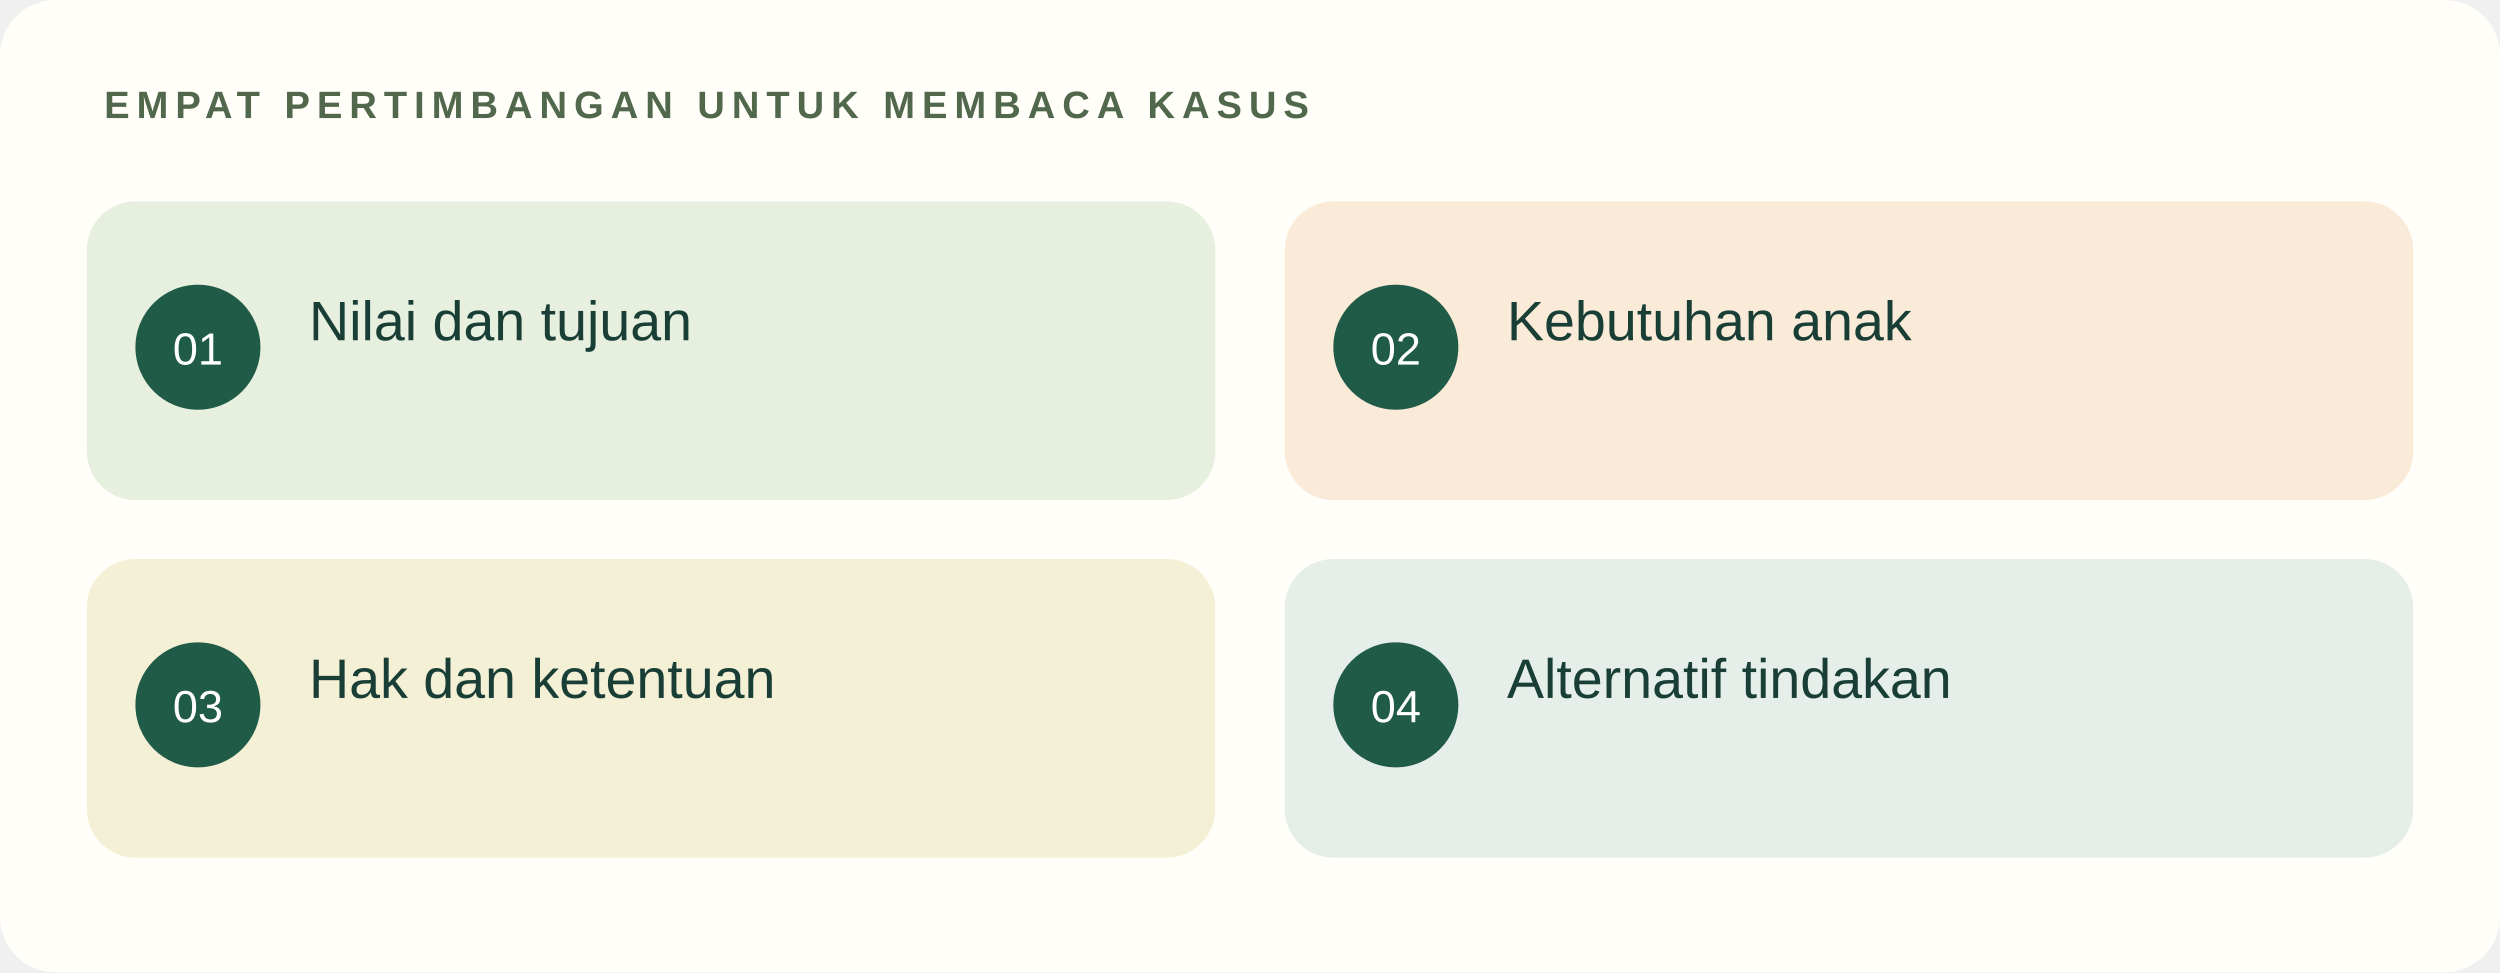
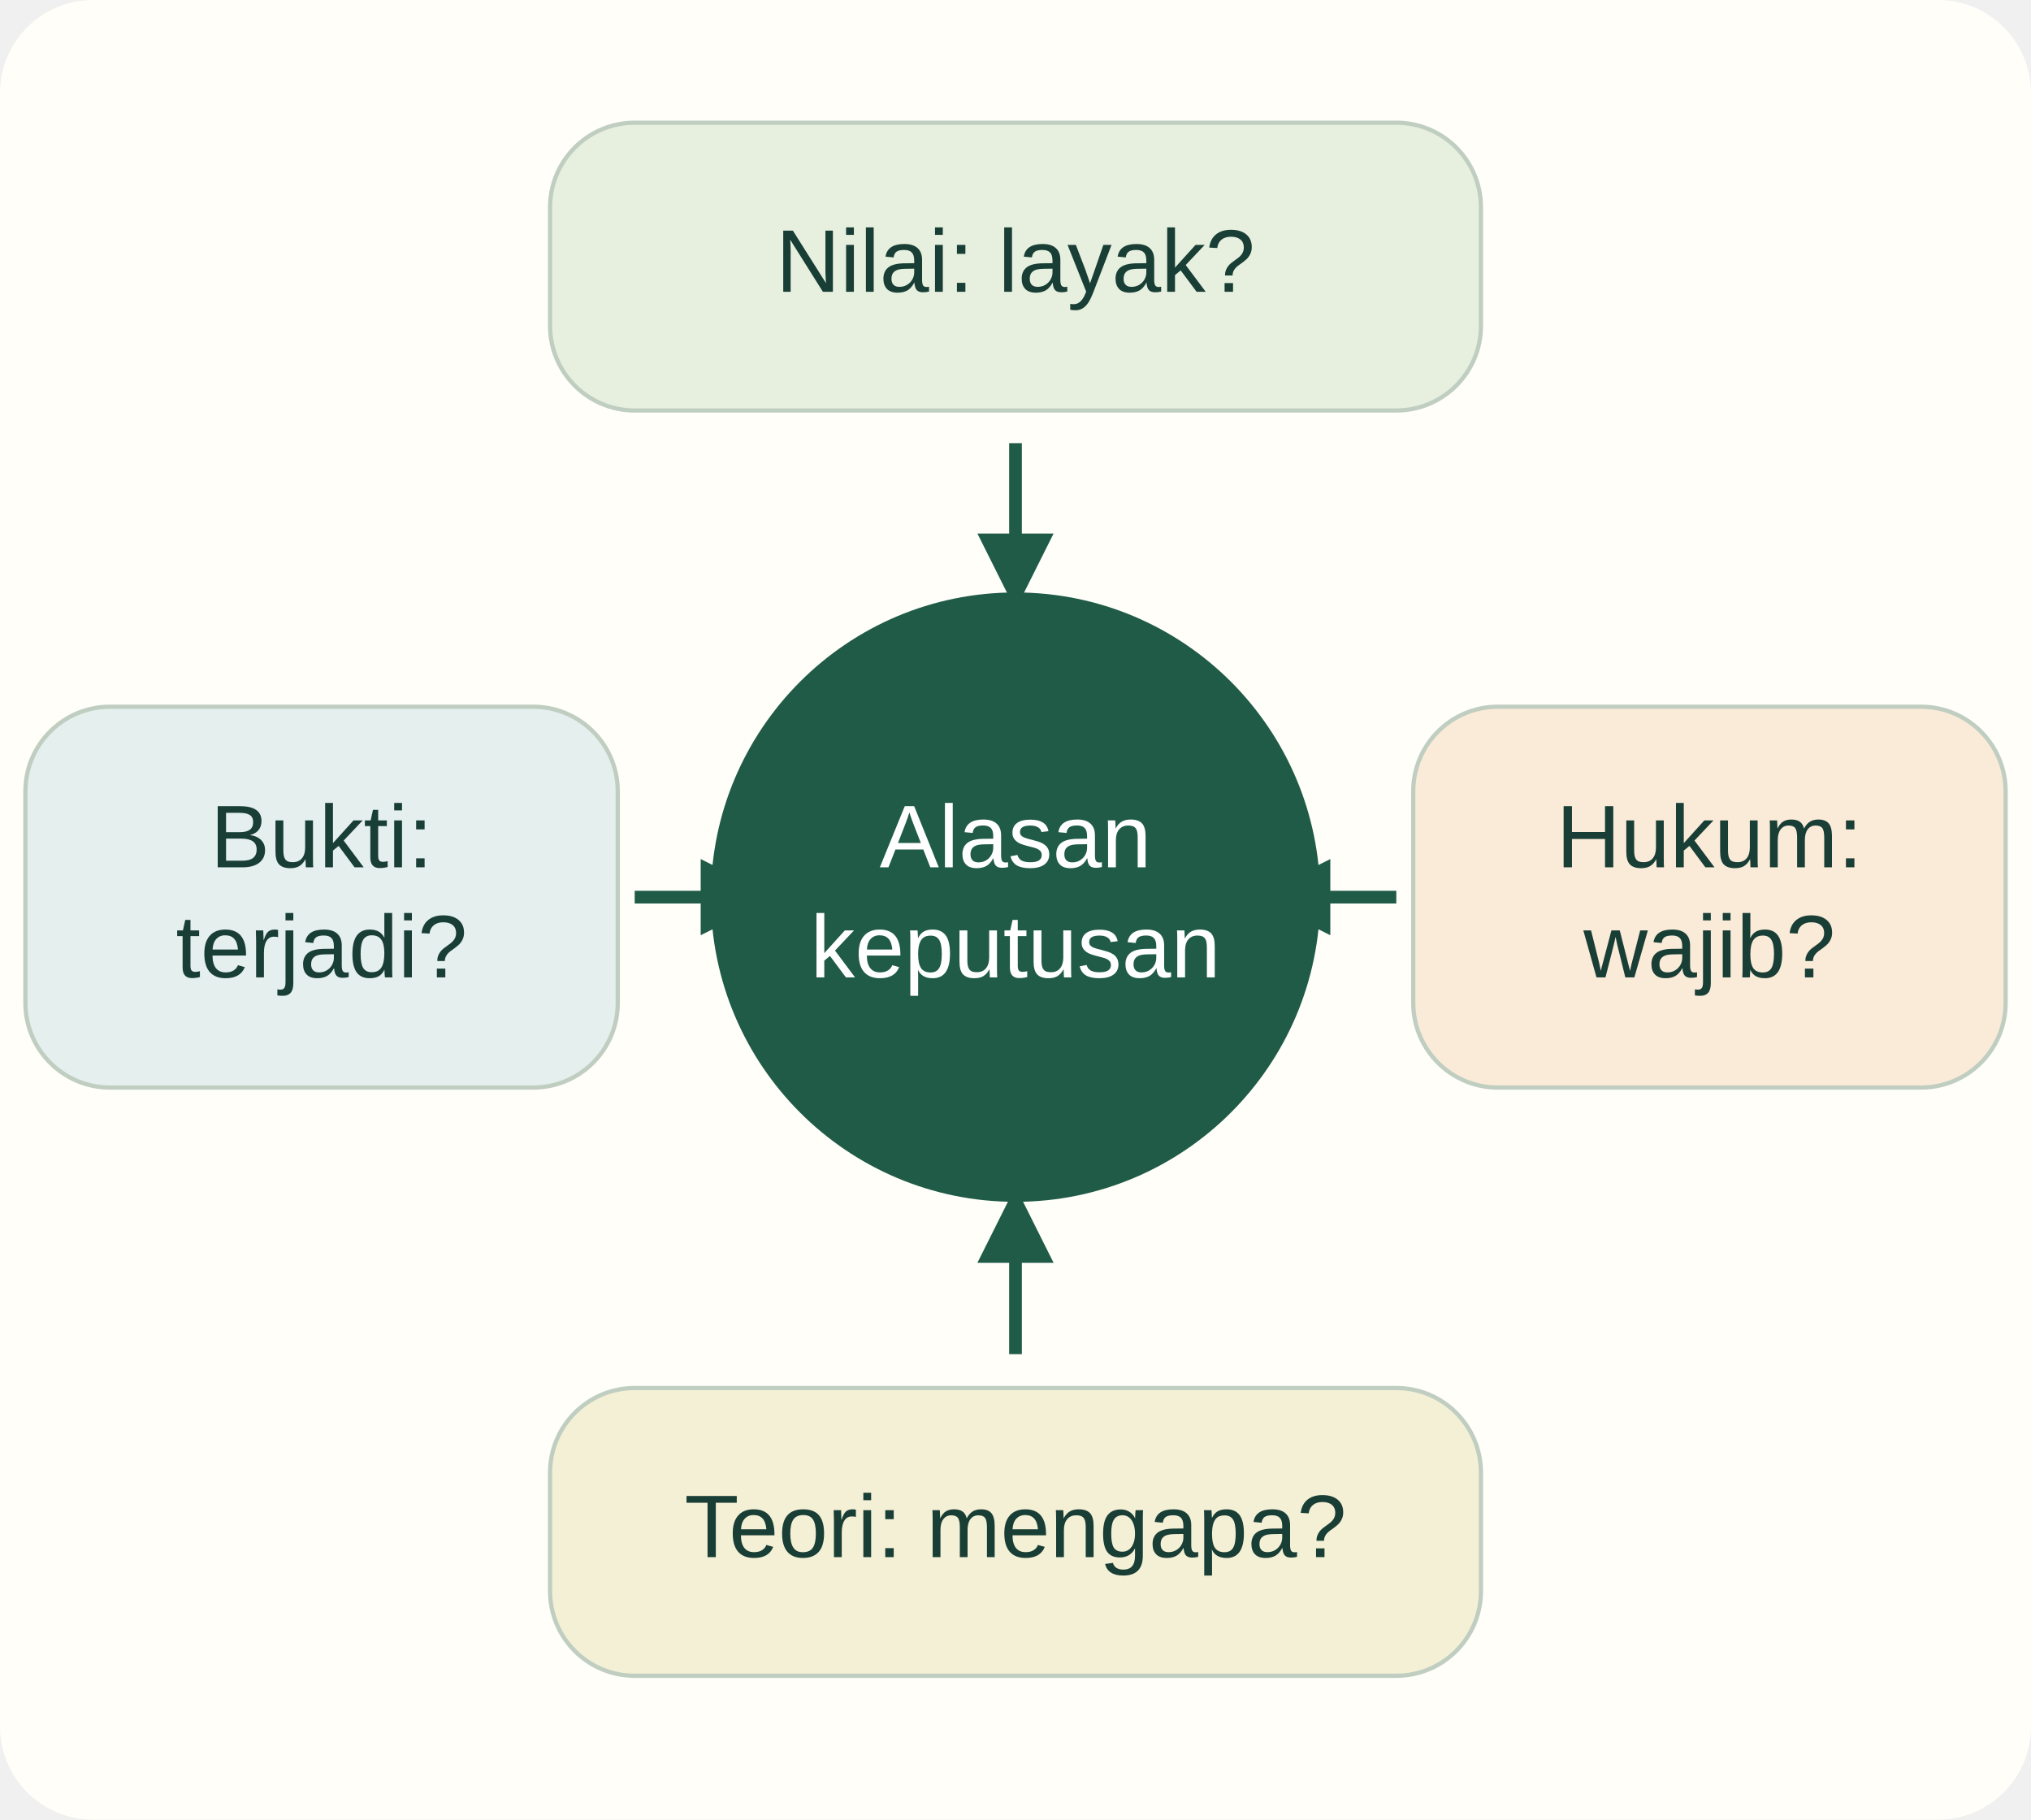
- <svg xmlns="http://www.w3.org/2000/svg" viewBox="0 0 720 280" role="img">
-   <rect width="720" height="280" rx="16" fill="#fffef9" />
-   <text x="30" y="34" font-family="Arial,sans-serif" font-size="11" font-weight="bold" letter-spacing="2" fill="#52684c">EMPAT PERTIMBANGAN UNTUK MEMBACA KASUS</text>
-   <rect x="25" y="58" width="325" height="86" rx="14" fill="#e7f0df" />
-   <circle cx="57" cy="100" r="18" fill="#205b48" />
-   <text x="57" y="105" text-anchor="middle" font-family="Arial" font-size="13" fill="white">01</text>
-   <text x="89" y="98" font-family="Arial,sans-serif" font-size="16" fill="#193e36">Nilai dan tujuan</text>
-   <rect x="370" y="58" width="325" height="86" rx="14" fill="#faebd8" />
-   <circle cx="402" cy="100" r="18" fill="#205b48" />
-   <text x="402" y="105" text-anchor="middle" font-family="Arial" font-size="13" fill="white">02</text>
-   <text x="434" y="98" font-family="Arial,sans-serif" font-size="16" fill="#193e36">Kebutuhan anak</text>
-   <rect x="25" y="161" width="325" height="86" rx="14" fill="#f4f0d5" />
-   <circle cx="57" cy="203" r="18" fill="#205b48" />
-   <text x="57" y="208" text-anchor="middle" font-family="Arial" font-size="13" fill="white">03</text>
-   <text x="89" y="201" font-family="Arial,sans-serif" font-size="16" fill="#193e36">Hak dan ketentuan</text>
-   <rect x="370" y="161" width="325" height="86" rx="14" fill="#e6eeea" />
-   <circle cx="402" cy="203" r="18" fill="#205b48" />
-   <text x="402" y="208" text-anchor="middle" font-family="Arial" font-size="13" fill="white">04</text>
-   <text x="434" y="201" font-family="Arial,sans-serif" font-size="16" fill="#193e36">Alternatif tindakan</text>
+ <svg xmlns="http://www.w3.org/2000/svg" viewBox="0 0 480 430" role="img" aria-labelledby="title desc">
+   <defs>
+     <marker id="arrow" viewBox="0 0 10 10" refX="8" refY="5" markerWidth="6" markerHeight="6" orient="auto-start-reverse">
+       <path d="M0 0 L10 5 L0 10" fill="#205b48" />
+     </marker>
+   </defs>
+   <rect width="480" height="430" rx="22" fill="#fffef9" />
+   <path d="M240.0,104.72 L240.0,140.48" fill="none" stroke="#205b48" stroke-width="3" marker-end="url(#arrow)" />
+   <path d="M330.0,212.0 L300.0,212.0" fill="none" stroke="#205b48" stroke-width="3" marker-end="url(#arrow)" />
+   <path d="M240.0,320.0 L240.0,284.0" fill="none" stroke="#205b48" stroke-width="3" marker-end="url(#arrow)" />
+   <path d="M150.0,212.0 L180.0,212.0" fill="none" stroke="#205b48" stroke-width="3" marker-end="url(#arrow)" />
+   <circle cx="240" cy="212" r="72" fill="#205b48" />
+   <text x="240" y="199.0" text-anchor="middle" dominant-baseline="middle" font-family="Arial,sans-serif" font-size="21" fill="white">Alasan</text>
+   <text x="240" y="225.0" text-anchor="middle" dominant-baseline="middle" font-family="Arial,sans-serif" font-size="21" fill="white">keputusan</text>
+   <rect x="130.0" y="29.0" width="220" height="68" rx="20" fill="#e7f0df" stroke="#c0cec1" />
+   <text x="240" y="63.0" text-anchor="middle" dominant-baseline="middle" font-family="Arial,sans-serif" font-size="21" fill="#193e36">Nilai: layak?</text>
+   <rect x="334.0" y="167.0" width="140" height="90" rx="20" fill="#faebd8" stroke="#c0cec1" />
+   <text x="404" y="199.0" text-anchor="middle" dominant-baseline="middle" font-family="Arial,sans-serif" font-size="21" fill="#193e36">Hukum:</text>
+   <text x="404" y="225.0" text-anchor="middle" dominant-baseline="middle" font-family="Arial,sans-serif" font-size="21" fill="#193e36">wajib?</text>
+   <rect x="130.0" y="328.0" width="220" height="68" rx="20" fill="#f4f0d5" stroke="#c0cec1" />
+   <text x="240" y="362.0" text-anchor="middle" dominant-baseline="middle" font-family="Arial,sans-serif" font-size="21" fill="#193e36">Teori: mengapa?</text>
+   <rect x="6.0" y="167.0" width="140" height="90" rx="20" fill="#e4efee" stroke="#c0cec1" />
+   <text x="76" y="199.0" text-anchor="middle" dominant-baseline="middle" font-family="Arial,sans-serif" font-size="21" fill="#193e36">Bukti:</text>
+   <text x="76" y="225.0" text-anchor="middle" dominant-baseline="middle" font-family="Arial,sans-serif" font-size="21" fill="#193e36">terjadi?</text>
</svg>
